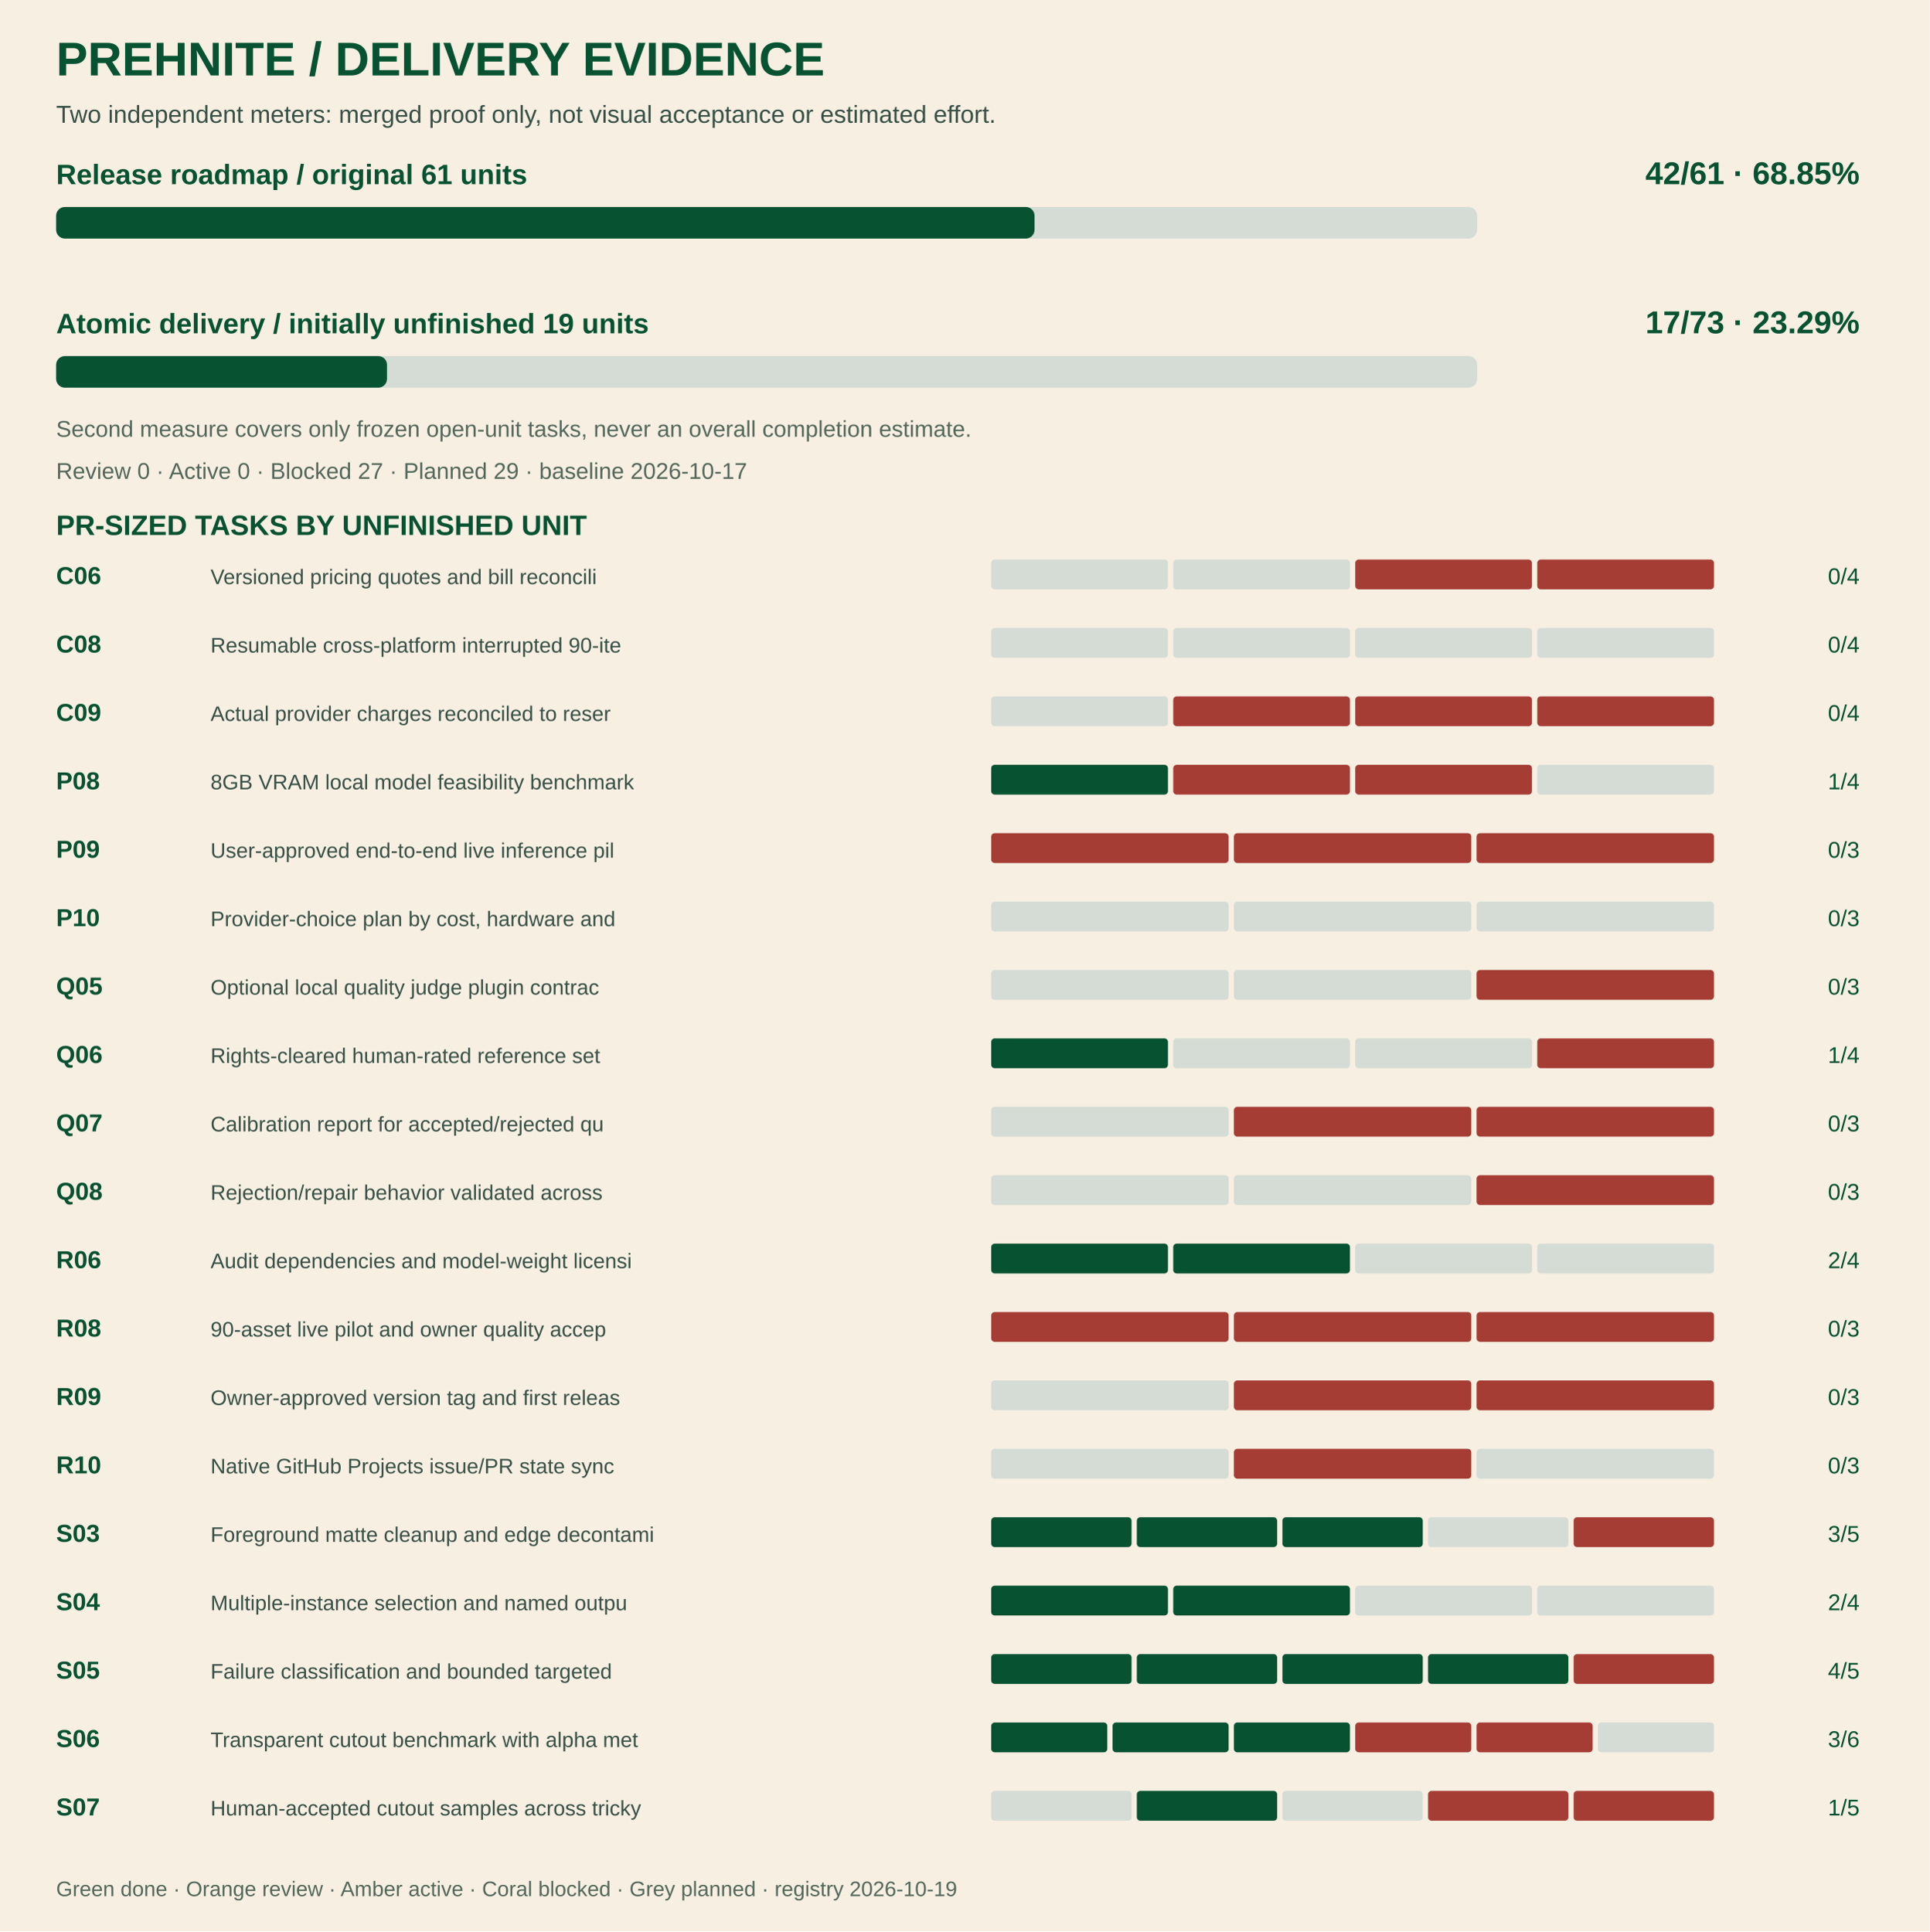
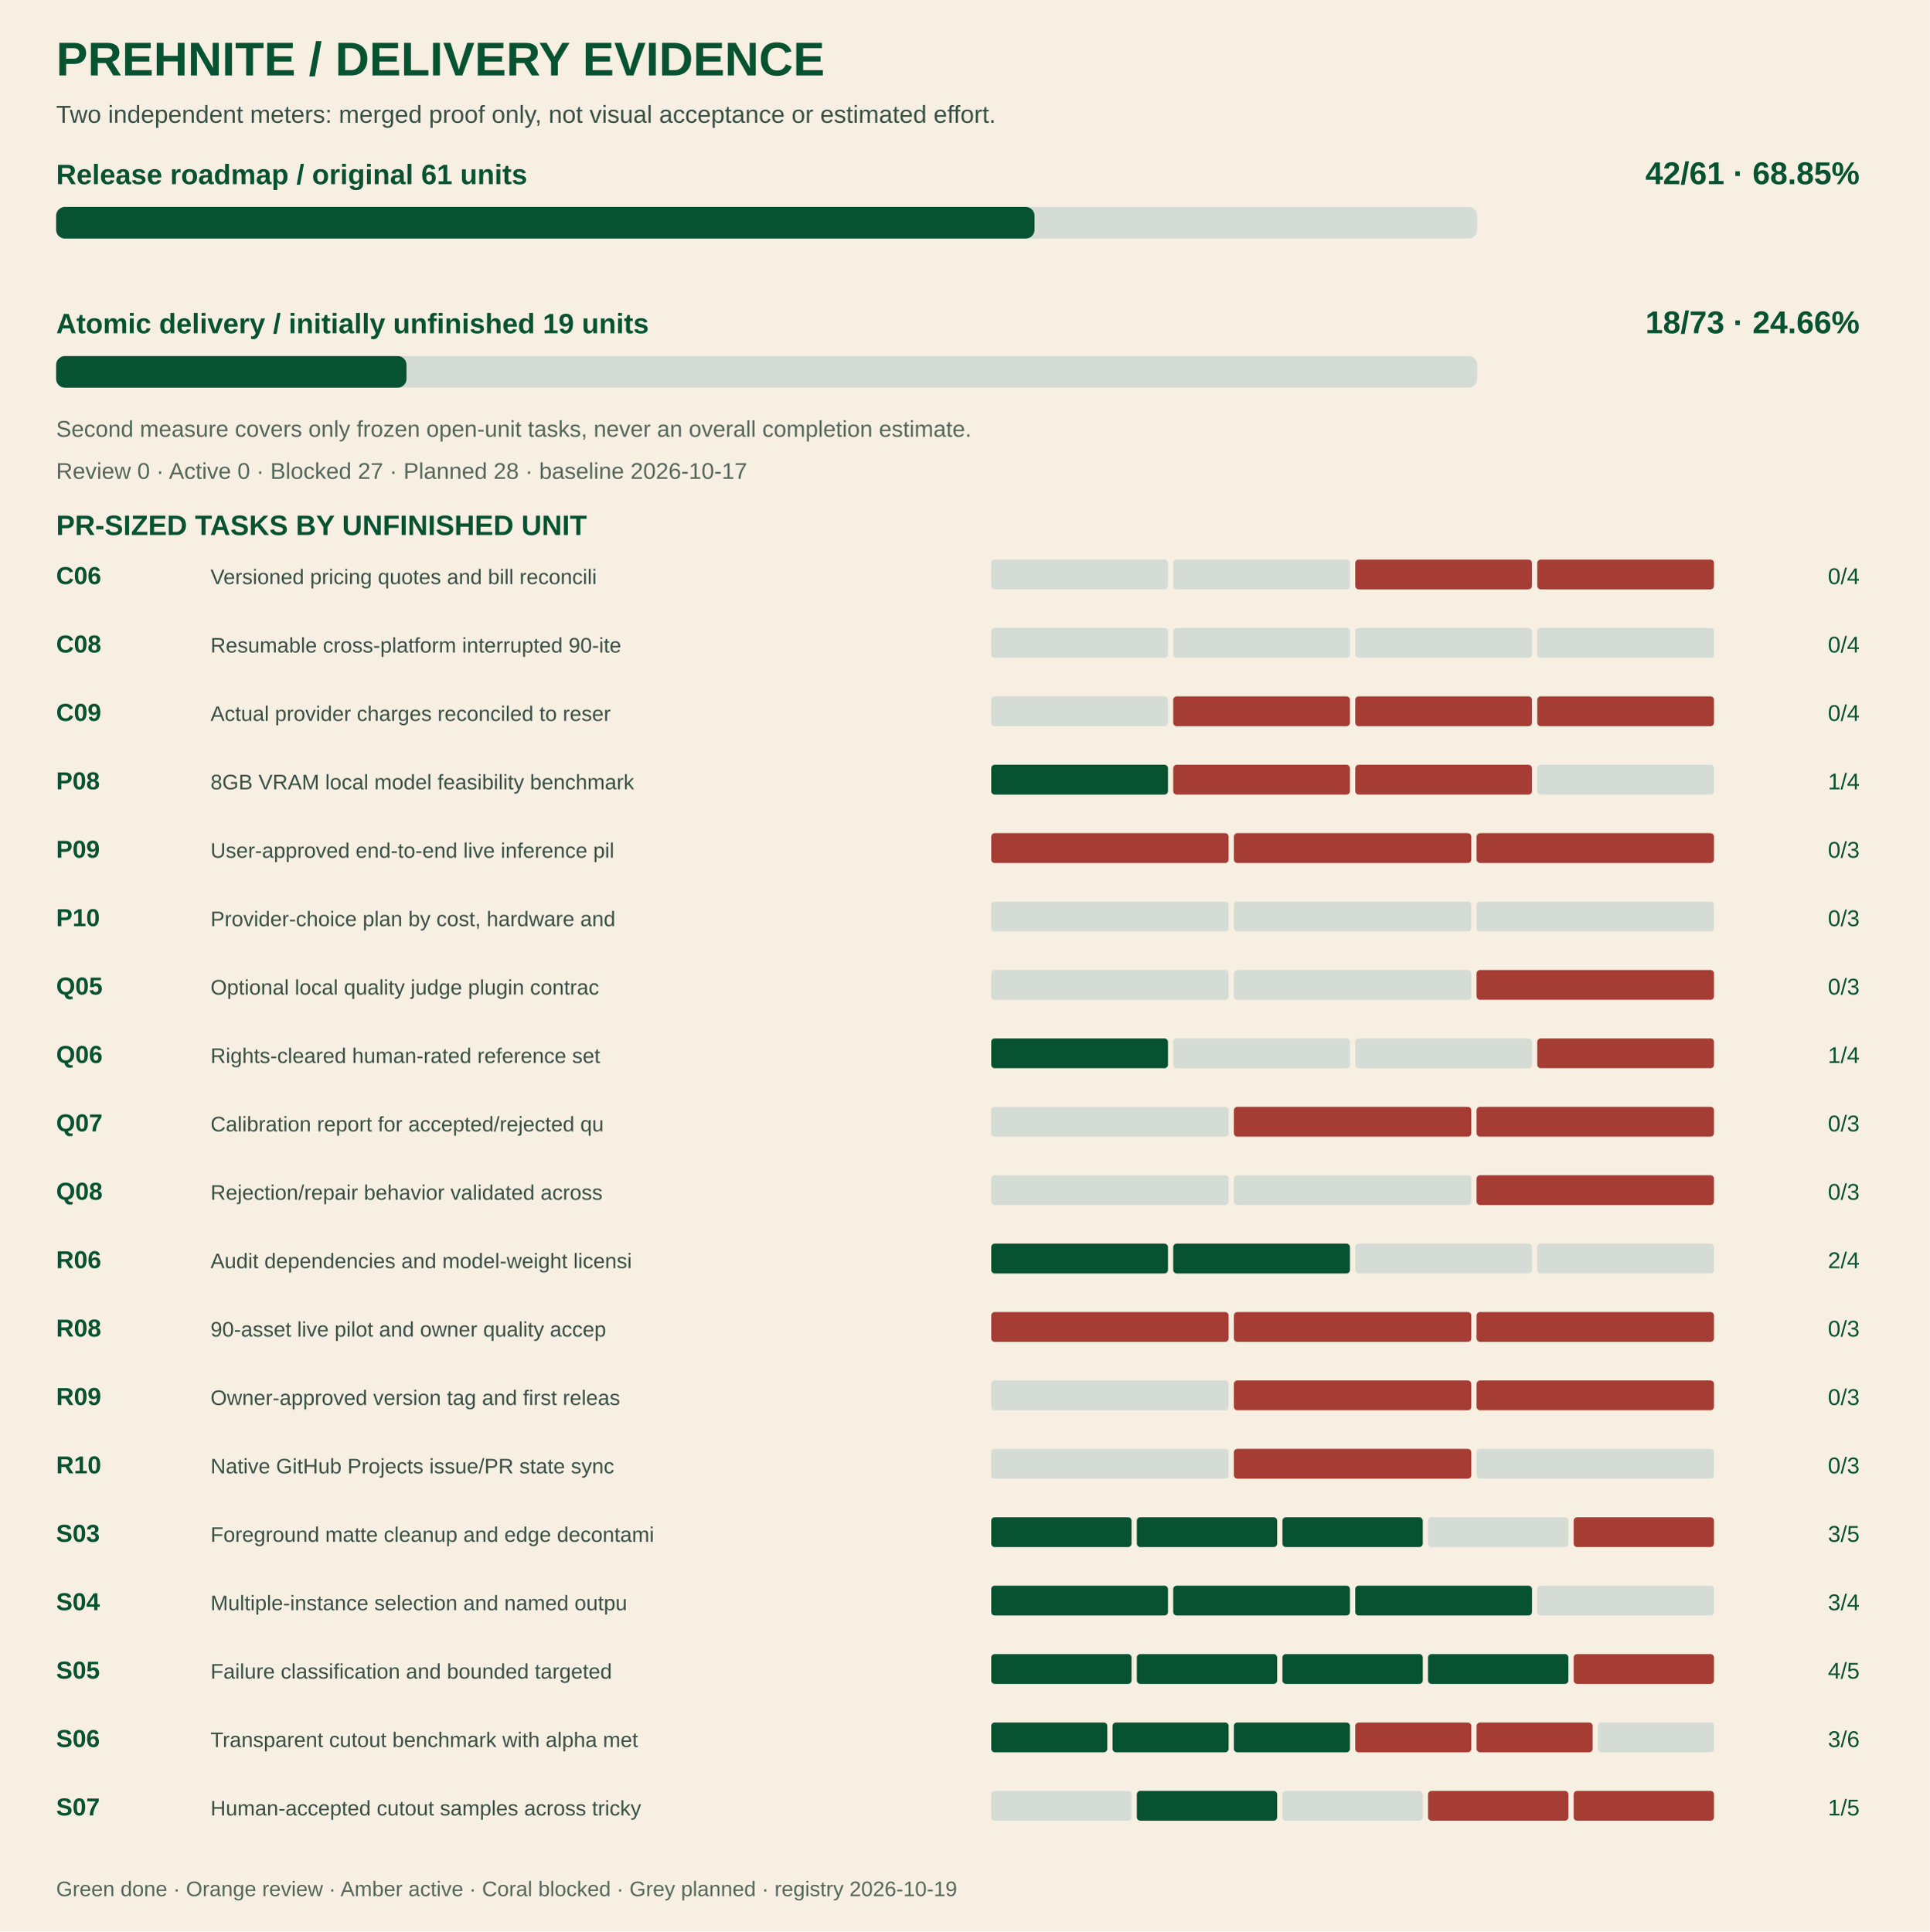
<svg xmlns="http://www.w3.org/2000/svg" width="1100" height="1101" viewBox="0 0 1100 1101" role="img" aria-labelledby="title desc">
  <rect width="1100" height="1101" fill="#F6EFE2" />
  <g font-family="system-ui,Segoe UI,Arial,sans-serif">
    <text x="32" y="43" font-size="27" font-weight="700" fill="#075231">PREHNITE / DELIVERY EVIDENCE</text>
    <text x="32" y="70" font-size="14" fill="#384F45">Two independent meters: merged proof only, not visual acceptance or estimated effort.</text>
    <text x="32" y="105" font-size="16" font-weight="600" fill="#075231">Release roadmap / original 61 units</text>
    <text x="1060" y="105" font-size="18" font-weight="700" text-anchor="end" fill="#075231">42/61 · 68.85%</text>
    <rect x="32" y="118" width="810" height="18" rx="5" fill="#D5DCD5" />
    <rect x="32" y="118" width="557.7" height="18" rx="5" fill="#075231" />
    <text x="32" y="190" font-size="16" font-weight="600" fill="#075231">Atomic delivery / initially unfinished 19 units</text>
-     <text x="1060" y="190" font-size="18" font-weight="700" text-anchor="end" fill="#075231">17/73 · 23.29%</text>
+     <text x="1060" y="190" font-size="18" font-weight="700" text-anchor="end" fill="#075231">18/73 · 24.66%</text>
    <rect x="32" y="203" width="810" height="18" rx="5" fill="#D5DCD5" />
-     <rect x="32" y="203" width="188.6" height="18" rx="5" fill="#075231" />
+     <rect x="32" y="203" width="199.7" height="18" rx="5" fill="#075231" />
    <text x="32" y="249" font-size="13" fill="#53675A">Second measure covers only frozen open-unit tasks, never an overall completion estimate.</text>
-     <text x="32" y="273" font-size="13" fill="#53675A">Review 0 · Active 0 · Blocked 27 · Planned 29 · baseline 2026-10-17</text>
+     <text x="32" y="273" font-size="13" fill="#53675A">Review 0 · Active 0 · Blocked 27 · Planned 28 · baseline 2026-10-17</text>
    <text x="32" y="305" font-size="16" font-weight="600" fill="#075231">PR-SIZED TASKS BY UNFINISHED UNIT</text>
    <text x="32" y="333" font-size="14" font-weight="700" fill="#075231">C06</text>
    <text x="120" y="333" font-size="12" fill="#384F45">Versioned pricing quotes and bill reconcili</text>
    <g>
      <rect x="565.00" y="319" width="100.75" height="17" rx="2" fill="#D5DCD5" />
    </g>
    <g>
      <rect x="668.75" y="319" width="100.75" height="17" rx="2" fill="#D5DCD5" />
    </g>
    <g>
      <rect x="772.50" y="319" width="100.75" height="17" rx="2" fill="#A63D35" />
    </g>
    <g>
      <rect x="876.25" y="319" width="100.75" height="17" rx="2" fill="#A63D35" />
    </g>
    <text x="1060" y="333" font-size="13" text-anchor="end" fill="#075231">0/4</text>
    <text x="32" y="372" font-size="14" font-weight="700" fill="#075231">C08</text>
    <text x="120" y="372" font-size="12" fill="#384F45">Resumable cross-platform interrupted 90-ite</text>
    <g>
      <rect x="565.00" y="358" width="100.75" height="17" rx="2" fill="#D5DCD5" />
    </g>
    <g>
      <rect x="668.75" y="358" width="100.75" height="17" rx="2" fill="#D5DCD5" />
    </g>
    <g>
      <rect x="772.50" y="358" width="100.75" height="17" rx="2" fill="#D5DCD5" />
    </g>
    <g>
      <rect x="876.25" y="358" width="100.75" height="17" rx="2" fill="#D5DCD5" />
    </g>
    <text x="1060" y="372" font-size="13" text-anchor="end" fill="#075231">0/4</text>
    <text x="32" y="411" font-size="14" font-weight="700" fill="#075231">C09</text>
    <text x="120" y="411" font-size="12" fill="#384F45">Actual provider charges reconciled to reser</text>
    <g>
      <rect x="565.00" y="397" width="100.75" height="17" rx="2" fill="#D5DCD5" />
    </g>
    <g>
      <rect x="668.75" y="397" width="100.75" height="17" rx="2" fill="#A63D35" />
    </g>
    <g>
      <rect x="772.50" y="397" width="100.75" height="17" rx="2" fill="#A63D35" />
    </g>
    <g>
      <rect x="876.25" y="397" width="100.75" height="17" rx="2" fill="#A63D35" />
    </g>
    <text x="1060" y="411" font-size="13" text-anchor="end" fill="#075231">0/4</text>
    <text x="32" y="450" font-size="14" font-weight="700" fill="#075231">P08</text>
    <text x="120" y="450" font-size="12" fill="#384F45">8GB VRAM local model feasibility benchmark</text>
    <g>
      <rect x="565.00" y="436" width="100.75" height="17" rx="2" fill="#075231" />
    </g>
    <g>
      <rect x="668.75" y="436" width="100.75" height="17" rx="2" fill="#A63D35" />
    </g>
    <g>
      <rect x="772.50" y="436" width="100.75" height="17" rx="2" fill="#A63D35" />
    </g>
    <g>
      <rect x="876.25" y="436" width="100.75" height="17" rx="2" fill="#D5DCD5" />
    </g>
    <text x="1060" y="450" font-size="13" text-anchor="end" fill="#075231">1/4</text>
    <text x="32" y="489" font-size="14" font-weight="700" fill="#075231">P09</text>
    <text x="120" y="489" font-size="12" fill="#384F45">User-approved end-to-end live inference pil</text>
    <g>
      <rect x="565.00" y="475" width="135.33" height="17" rx="2" fill="#A63D35" />
    </g>
    <g>
      <rect x="703.33" y="475" width="135.33" height="17" rx="2" fill="#A63D35" />
    </g>
    <g>
      <rect x="841.67" y="475" width="135.33" height="17" rx="2" fill="#A63D35" />
    </g>
    <text x="1060" y="489" font-size="13" text-anchor="end" fill="#075231">0/3</text>
    <text x="32" y="528" font-size="14" font-weight="700" fill="#075231">P10</text>
    <text x="120" y="528" font-size="12" fill="#384F45">Provider-choice plan by cost, hardware and </text>
    <g>
      <rect x="565.00" y="514" width="135.33" height="17" rx="2" fill="#D5DCD5" />
    </g>
    <g>
      <rect x="703.33" y="514" width="135.33" height="17" rx="2" fill="#D5DCD5" />
    </g>
    <g>
      <rect x="841.67" y="514" width="135.33" height="17" rx="2" fill="#D5DCD5" />
    </g>
    <text x="1060" y="528" font-size="13" text-anchor="end" fill="#075231">0/3</text>
    <text x="32" y="567" font-size="14" font-weight="700" fill="#075231">Q05</text>
    <text x="120" y="567" font-size="12" fill="#384F45">Optional local quality judge plugin contrac</text>
    <g>
      <rect x="565.00" y="553" width="135.33" height="17" rx="2" fill="#D5DCD5" />
    </g>
    <g>
      <rect x="703.33" y="553" width="135.33" height="17" rx="2" fill="#D5DCD5" />
    </g>
    <g>
      <rect x="841.67" y="553" width="135.33" height="17" rx="2" fill="#A63D35" />
    </g>
    <text x="1060" y="567" font-size="13" text-anchor="end" fill="#075231">0/3</text>
    <text x="32" y="606" font-size="14" font-weight="700" fill="#075231">Q06</text>
    <text x="120" y="606" font-size="12" fill="#384F45">Rights-cleared human-rated reference set</text>
    <g>
      <rect x="565.00" y="592" width="100.75" height="17" rx="2" fill="#075231" />
    </g>
    <g>
      <rect x="668.75" y="592" width="100.75" height="17" rx="2" fill="#D5DCD5" />
    </g>
    <g>
      <rect x="772.50" y="592" width="100.75" height="17" rx="2" fill="#D5DCD5" />
    </g>
    <g>
      <rect x="876.25" y="592" width="100.75" height="17" rx="2" fill="#A63D35" />
    </g>
    <text x="1060" y="606" font-size="13" text-anchor="end" fill="#075231">1/4</text>
    <text x="32" y="645" font-size="14" font-weight="700" fill="#075231">Q07</text>
    <text x="120" y="645" font-size="12" fill="#384F45">Calibration report for accepted/rejected qu</text>
    <g>
      <rect x="565.00" y="631" width="135.33" height="17" rx="2" fill="#D5DCD5" />
    </g>
    <g>
      <rect x="703.33" y="631" width="135.33" height="17" rx="2" fill="#A63D35" />
    </g>
    <g>
      <rect x="841.67" y="631" width="135.33" height="17" rx="2" fill="#A63D35" />
    </g>
    <text x="1060" y="645" font-size="13" text-anchor="end" fill="#075231">0/3</text>
    <text x="32" y="684" font-size="14" font-weight="700" fill="#075231">Q08</text>
    <text x="120" y="684" font-size="12" fill="#384F45">Rejection/repair behavior validated across </text>
    <g>
      <rect x="565.00" y="670" width="135.33" height="17" rx="2" fill="#D5DCD5" />
    </g>
    <g>
      <rect x="703.33" y="670" width="135.33" height="17" rx="2" fill="#D5DCD5" />
    </g>
    <g>
      <rect x="841.67" y="670" width="135.33" height="17" rx="2" fill="#A63D35" />
    </g>
    <text x="1060" y="684" font-size="13" text-anchor="end" fill="#075231">0/3</text>
    <text x="32" y="723" font-size="14" font-weight="700" fill="#075231">R06</text>
    <text x="120" y="723" font-size="12" fill="#384F45">Audit dependencies and model-weight licensi</text>
    <g>
      <rect x="565.00" y="709" width="100.75" height="17" rx="2" fill="#075231" />
    </g>
    <g>
      <rect x="668.75" y="709" width="100.75" height="17" rx="2" fill="#075231" />
    </g>
    <g>
      <rect x="772.50" y="709" width="100.75" height="17" rx="2" fill="#D5DCD5" />
    </g>
    <g>
      <rect x="876.25" y="709" width="100.75" height="17" rx="2" fill="#D5DCD5" />
    </g>
    <text x="1060" y="723" font-size="13" text-anchor="end" fill="#075231">2/4</text>
    <text x="32" y="762" font-size="14" font-weight="700" fill="#075231">R08</text>
    <text x="120" y="762" font-size="12" fill="#384F45">90-asset live pilot and owner quality accep</text>
    <g>
      <rect x="565.00" y="748" width="135.33" height="17" rx="2" fill="#A63D35" />
    </g>
    <g>
      <rect x="703.33" y="748" width="135.33" height="17" rx="2" fill="#A63D35" />
    </g>
    <g>
      <rect x="841.67" y="748" width="135.33" height="17" rx="2" fill="#A63D35" />
    </g>
    <text x="1060" y="762" font-size="13" text-anchor="end" fill="#075231">0/3</text>
    <text x="32" y="801" font-size="14" font-weight="700" fill="#075231">R09</text>
    <text x="120" y="801" font-size="12" fill="#384F45">Owner-approved version tag and first releas</text>
    <g>
      <rect x="565.00" y="787" width="135.33" height="17" rx="2" fill="#D5DCD5" />
    </g>
    <g>
      <rect x="703.33" y="787" width="135.33" height="17" rx="2" fill="#A63D35" />
    </g>
    <g>
      <rect x="841.67" y="787" width="135.33" height="17" rx="2" fill="#A63D35" />
    </g>
    <text x="1060" y="801" font-size="13" text-anchor="end" fill="#075231">0/3</text>
    <text x="32" y="840" font-size="14" font-weight="700" fill="#075231">R10</text>
    <text x="120" y="840" font-size="12" fill="#384F45">Native GitHub Projects issue/PR state sync</text>
    <g>
      <rect x="565.00" y="826" width="135.33" height="17" rx="2" fill="#D5DCD5" />
    </g>
    <g>
      <rect x="703.33" y="826" width="135.33" height="17" rx="2" fill="#A63D35" />
    </g>
    <g>
      <rect x="841.67" y="826" width="135.33" height="17" rx="2" fill="#D5DCD5" />
    </g>
    <text x="1060" y="840" font-size="13" text-anchor="end" fill="#075231">0/3</text>
    <text x="32" y="879" font-size="14" font-weight="700" fill="#075231">S03</text>
    <text x="120" y="879" font-size="12" fill="#384F45">Foreground matte cleanup and edge decontami</text>
    <g>
      <rect x="565.00" y="865" width="80.00" height="17" rx="2" fill="#075231" />
    </g>
    <g>
      <rect x="648.00" y="865" width="80.00" height="17" rx="2" fill="#075231" />
    </g>
    <g>
      <rect x="731.00" y="865" width="80.00" height="17" rx="2" fill="#075231" />
    </g>
    <g>
      <rect x="814.00" y="865" width="80.00" height="17" rx="2" fill="#D5DCD5" />
    </g>
    <g>
      <rect x="897.00" y="865" width="80.00" height="17" rx="2" fill="#A63D35" />
    </g>
    <text x="1060" y="879" font-size="13" text-anchor="end" fill="#075231">3/5</text>
    <text x="32" y="918" font-size="14" font-weight="700" fill="#075231">S04</text>
    <text x="120" y="918" font-size="12" fill="#384F45">Multiple-instance selection and named outpu</text>
    <g>
      <rect x="565.00" y="904" width="100.75" height="17" rx="2" fill="#075231" />
    </g>
    <g>
      <rect x="668.75" y="904" width="100.75" height="17" rx="2" fill="#075231" />
    </g>
    <g>
-       <rect x="772.50" y="904" width="100.75" height="17" rx="2" fill="#D5DCD5" />
+       <rect x="772.50" y="904" width="100.75" height="17" rx="2" fill="#075231" />
    </g>
    <g>
      <rect x="876.25" y="904" width="100.75" height="17" rx="2" fill="#D5DCD5" />
    </g>
-     <text x="1060" y="918" font-size="13" text-anchor="end" fill="#075231">2/4</text>
+     <text x="1060" y="918" font-size="13" text-anchor="end" fill="#075231">3/4</text>
    <text x="32" y="957" font-size="14" font-weight="700" fill="#075231">S05</text>
    <text x="120" y="957" font-size="12" fill="#384F45">Failure classification and bounded targeted</text>
    <g>
      <rect x="565.00" y="943" width="80.00" height="17" rx="2" fill="#075231" />
    </g>
    <g>
      <rect x="648.00" y="943" width="80.00" height="17" rx="2" fill="#075231" />
    </g>
    <g>
      <rect x="731.00" y="943" width="80.00" height="17" rx="2" fill="#075231" />
    </g>
    <g>
      <rect x="814.00" y="943" width="80.00" height="17" rx="2" fill="#075231" />
    </g>
    <g>
      <rect x="897.00" y="943" width="80.00" height="17" rx="2" fill="#A63D35" />
    </g>
    <text x="1060" y="957" font-size="13" text-anchor="end" fill="#075231">4/5</text>
    <text x="32" y="996" font-size="14" font-weight="700" fill="#075231">S06</text>
    <text x="120" y="996" font-size="12" fill="#384F45">Transparent cutout benchmark with alpha met</text>
    <g>
      <rect x="565.00" y="982" width="66.17" height="17" rx="2" fill="#075231" />
    </g>
    <g>
      <rect x="634.17" y="982" width="66.17" height="17" rx="2" fill="#075231" />
    </g>
    <g>
      <rect x="703.33" y="982" width="66.17" height="17" rx="2" fill="#075231" />
    </g>
    <g>
      <rect x="772.50" y="982" width="66.17" height="17" rx="2" fill="#A63D35" />
    </g>
    <g>
      <rect x="841.67" y="982" width="66.17" height="17" rx="2" fill="#A63D35" />
    </g>
    <g>
      <rect x="910.83" y="982" width="66.17" height="17" rx="2" fill="#D5DCD5" />
    </g>
    <text x="1060" y="996" font-size="13" text-anchor="end" fill="#075231">3/6</text>
    <text x="32" y="1035" font-size="14" font-weight="700" fill="#075231">S07</text>
    <text x="120" y="1035" font-size="12" fill="#384F45">Human-accepted cutout samples across tricky</text>
    <g>
      <rect x="565.00" y="1021" width="80.00" height="17" rx="2" fill="#D5DCD5" />
    </g>
    <g>
      <rect x="648.00" y="1021" width="80.00" height="17" rx="2" fill="#075231" />
    </g>
    <g>
      <rect x="731.00" y="1021" width="80.00" height="17" rx="2" fill="#D5DCD5" />
    </g>
    <g>
      <rect x="814.00" y="1021" width="80.00" height="17" rx="2" fill="#A63D35" />
    </g>
    <g>
      <rect x="897.00" y="1021" width="80.00" height="17" rx="2" fill="#A63D35" />
    </g>
    <text x="1060" y="1035" font-size="13" text-anchor="end" fill="#075231">1/5</text>
    <text x="32" y="1081" font-size="12" fill="#53675A">Green done · Orange review · Amber active · Coral blocked · Grey planned · registry 2026-10-19</text>
  </g>
</svg>
